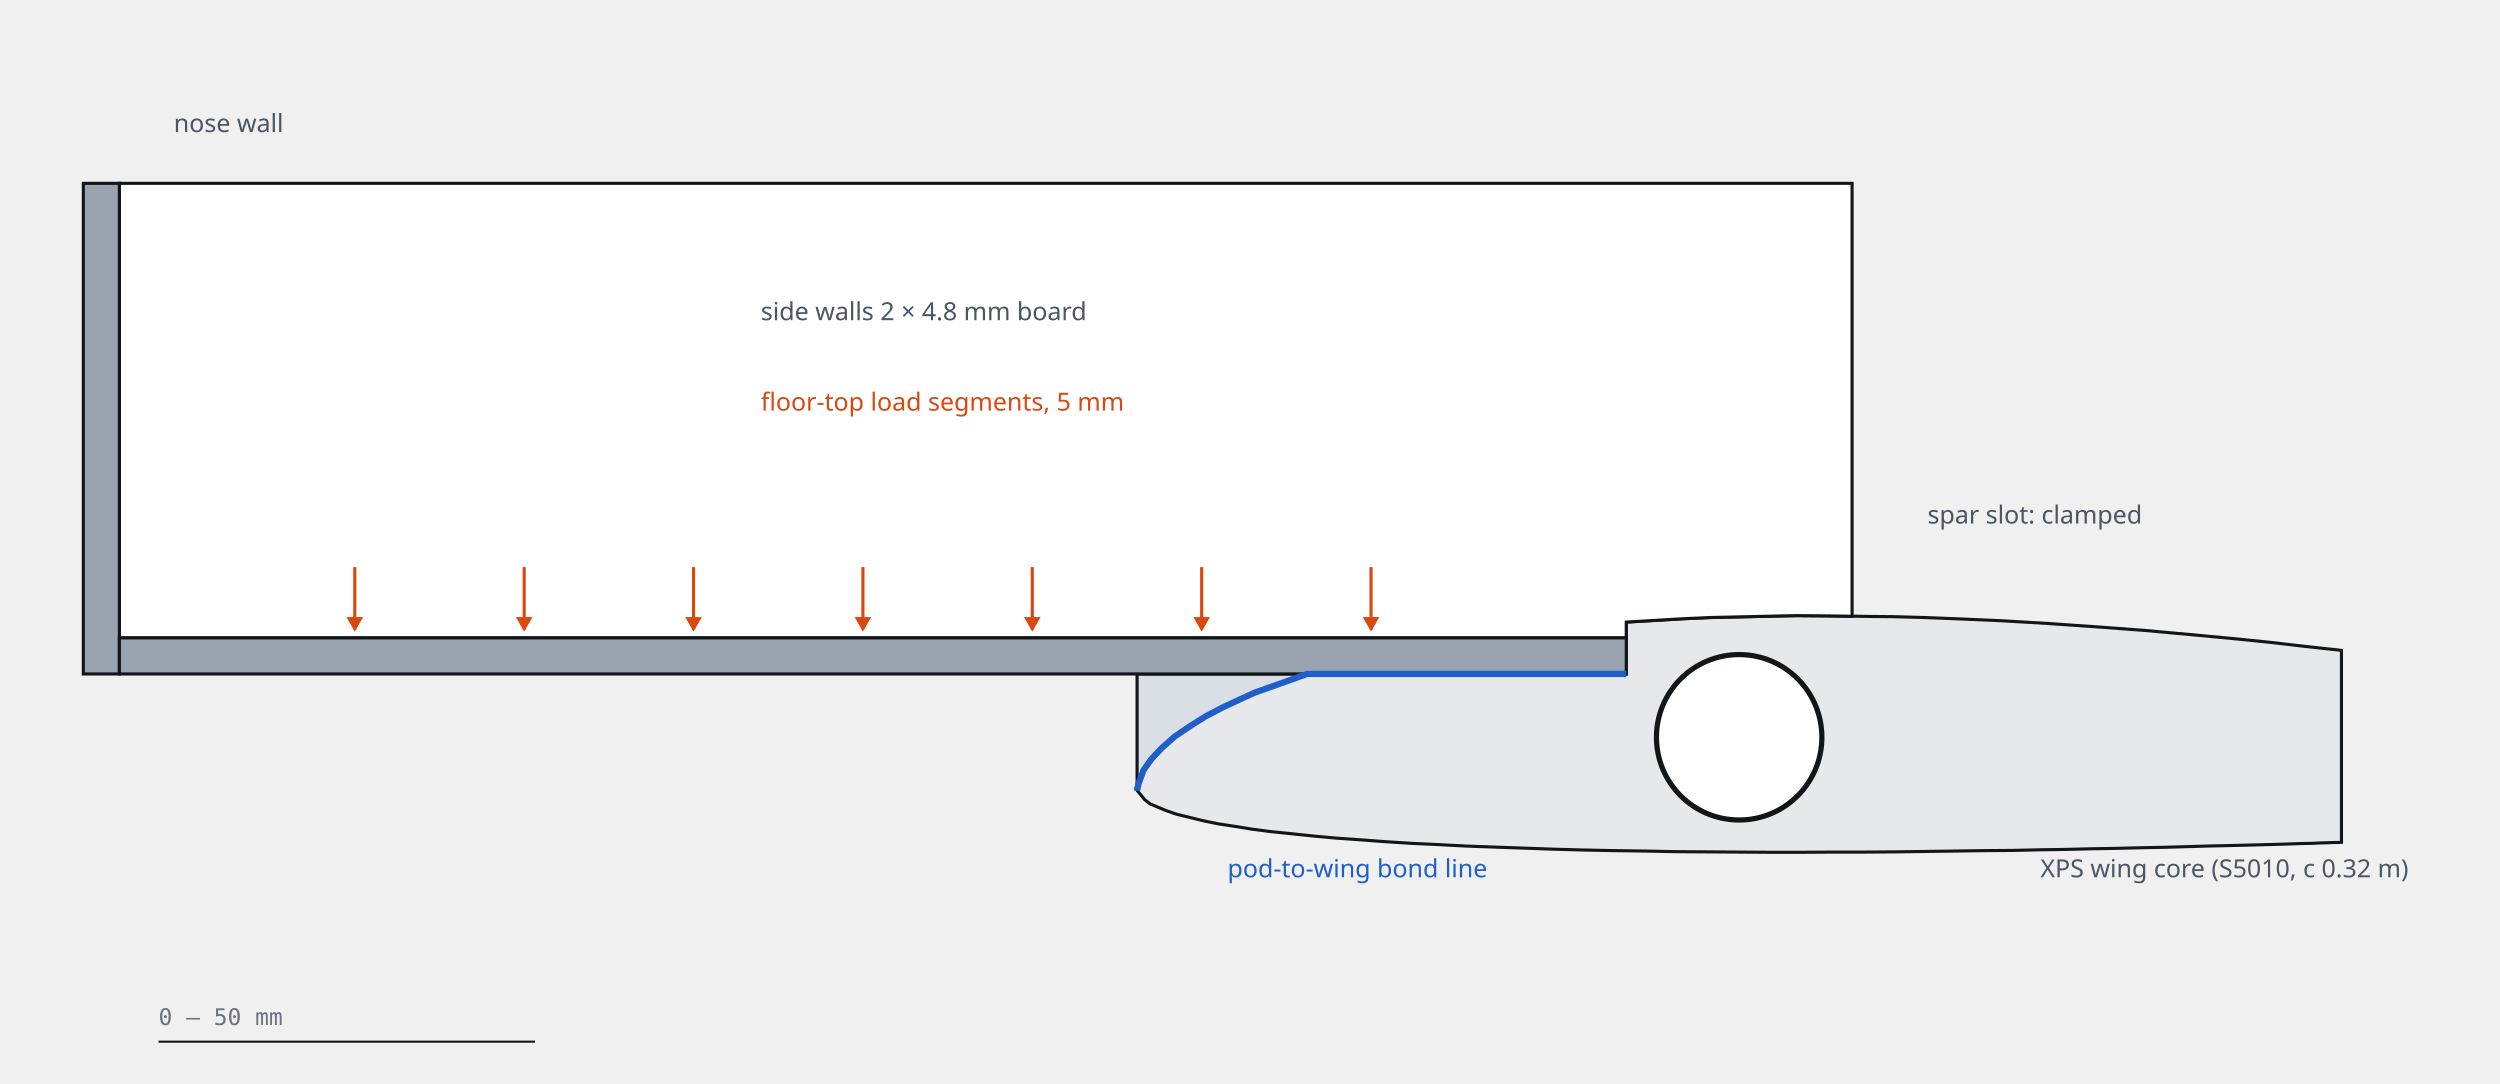
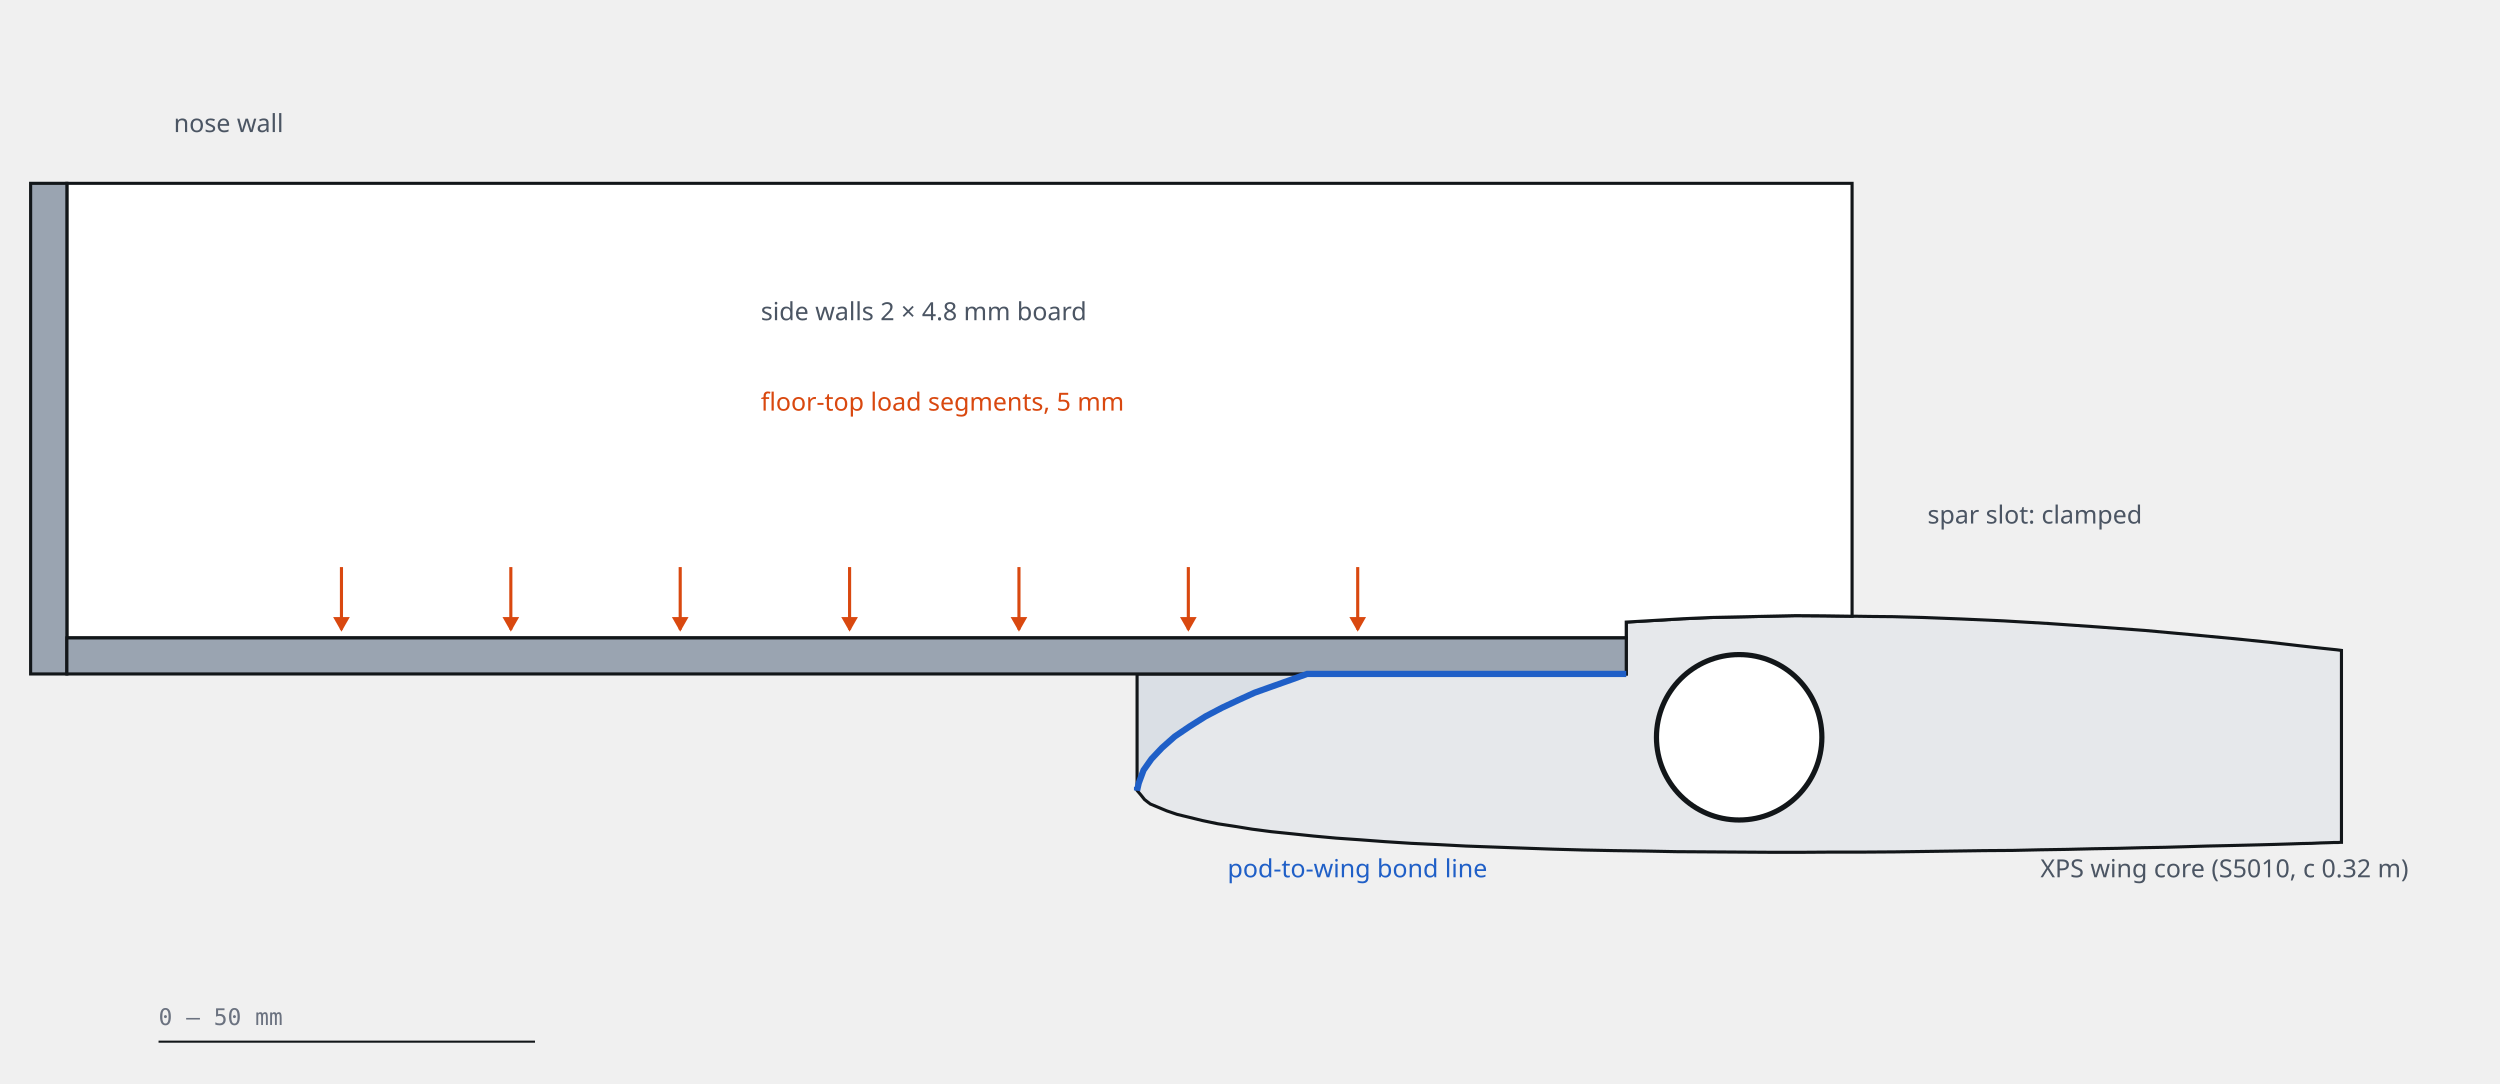
<svg xmlns="http://www.w3.org/2000/svg" viewBox="0 0 1200 520" font-family="IBM Plex Sans, system-ui, sans-serif">
  <polygon points="1123.9,312.2 1121.6,311.9 1114.9,311.2 1104.1,310.0 1089.5,308.3 1071.7,306.5 1051.4,304.6 1029.4,302.6 1006.5,300.9 983.5,299.3 961.5,298.0 941.2,297.1 923.4,296.4 908.8,296.0 898.0,295.9 891.3,295.8 889.0,295.8 875.5,295.6 861.9,295.5 848.4,295.8 834.8,296.1 821.3,296.4 807.7,297.0 794.2,297.8 780.6,298.6 780.6,323.5 627.4,323.5 626.6,323.8 624.3,324.6 620.5,326.0 615.4,327.8 609.2,330.0 602.2,332.5 594.5,336.0 586.6,339.7 578.6,343.9 571.0,348.7 563.9,353.5 557.7,359.0 552.7,364.3 548.9,369.7 546.6,375.9 545.8,379.4 546.2,379.9 547.4,381.3 549.4,383.8 552.1,385.9 555.7,387.4 560.0,389.2 565.0,390.9 570.8,392.3 577.3,393.9 584.5,395.4 592.4,396.6 601.0,398.0 610.2,399.2 620.0,400.2 630.5,401.3 641.4,402.3 652.9,403.1 664.9,404.0 677.4,404.8 690.3,405.4 703.6,406.1 717.3,406.6 731.3,407.1 745.5,407.6 760.0,408.0 774.7,408.3 789.6,408.5 804.6,408.8 819.7,408.9 834.8,409.0 850.0,409.1 865.1,409.1 880.1,409.0 894.9,409.0 909.6,408.9 924.2,408.7 938.4,408.5 952.4,408.3 966.1,408.2 979.4,407.9 992.3,407.7 1004.7,407.4 1016.7,407.2 1028.2,406.9 1039.2,406.7 1049.6,406.4 1059.5,406.1 1068.7,405.9 1077.2,405.7 1085.1,405.5 1092.4,405.3 1098.9,405.1 1104.7,404.9 1109.7,404.8 1114.0,404.6 1117.6,404.5 1120.3,404.4 1122.3,404.4 1123.5,404.3 1123.9,404.3" fill="#E6E8EB" fill-opacity="1.0" stroke="#121619" stroke-width="1.5" />
  <polygon points="545.8,323.5 627.4,323.5 626.6,323.8 624.3,324.6 620.5,326.0 615.4,327.8 609.2,330.0 602.2,332.5 594.5,336.0 586.6,339.7 578.6,343.9 571.0,348.7 563.9,353.5 557.7,359.0 552.7,364.3 548.9,369.7 546.6,375.9 545.8,379.4" fill="#DADFE5" fill-opacity="1.0" stroke="#121619" stroke-width="1.5" />
-   <polygon points="57.3,306.2 780.6,306.2 780.6,298.6 794.2,297.8 807.7,297.0 821.3,296.4 834.8,296.1 848.4,295.8 861.9,295.5 875.5,295.6 889.0,295.8 889.0,88.0 57.3,88.0" fill="#FFFFFF" fill-opacity="1.0" stroke="#121619" stroke-width="1.5" />
-   <polygon points="40.0,323.5 57.3,323.5 57.3,88.0 40.0,88.0" fill="#9AA4B1" fill-opacity="1.0" stroke="#121619" stroke-width="1.5" />
-   <polygon points="57.3,323.5 780.6,323.5 780.6,306.2 57.3,306.2" fill="#9AA4B1" fill-opacity="1.0" stroke="#121619" stroke-width="1.5" />
+   <polygon points="32.1,306.2 780.6,306.2 780.6,298.6 794.2,297.8 807.7,297.0 821.3,296.4 834.8,296.1 848.4,295.8 861.9,295.5 875.5,295.6 889.0,295.8 889.0,88.0 32.1,88.0" fill="#FFFFFF" fill-opacity="1.0" stroke="#121619" stroke-width="1.5" />
+   <polygon points="14.7,323.5 32.1,323.5 32.1,88.0 14.7,88.0" fill="#9AA4B1" fill-opacity="1.0" stroke="#121619" stroke-width="1.5" />
+   <polygon points="32.1,323.5 780.6,323.5 780.6,306.2 32.1,306.2" fill="#9AA4B1" fill-opacity="1.0" stroke="#121619" stroke-width="1.5" />
  <circle cx="834.8" cy="353.9" r="39.7" fill="#FFFFFF" stroke="#121619" stroke-width="2.5" />
  <polyline points="545.8,377.7 545.8,379.4 546.6,375.9 548.9,369.7 552.7,364.3 557.7,359.0 563.9,353.5 571.0,348.7 578.6,343.9 586.6,339.7 594.5,336.0 602.2,332.5 609.2,330.0 615.4,327.8 620.5,326.0 624.3,324.6 626.6,323.8 627.4,323.5 780.6,323.5" fill="none" stroke="#1F5FC7" stroke-width="3" />
-   <line x1="170.3" y1="272.2" x2="170.3" y2="302.2" stroke="#D9480F" stroke-width="1.5" />
-   <polygon points="166.3,296.2 174.3,296.2 170.3,303.2" fill="#D9480F" />
-   <line x1="251.6" y1="272.2" x2="251.6" y2="302.2" stroke="#D9480F" stroke-width="1.5" />
-   <polygon points="247.6,296.2 255.6,296.2 251.6,303.2" fill="#D9480F" />
-   <line x1="332.9" y1="272.2" x2="332.9" y2="302.2" stroke="#D9480F" stroke-width="1.5" />
-   <polygon points="328.9,296.2 336.9,296.2 332.9,303.2" fill="#D9480F" />
-   <line x1="414.2" y1="272.2" x2="414.2" y2="302.2" stroke="#D9480F" stroke-width="1.5" />
-   <polygon points="410.2,296.2 418.2,296.2 414.2,303.2" fill="#D9480F" />
-   <line x1="495.5" y1="272.2" x2="495.5" y2="302.2" stroke="#D9480F" stroke-width="1.5" />
-   <polygon points="491.5,296.2 499.5,296.2 495.5,303.2" fill="#D9480F" />
-   <line x1="576.8" y1="272.2" x2="576.8" y2="302.2" stroke="#D9480F" stroke-width="1.5" />
-   <polygon points="572.8,296.2 580.8,296.2 576.8,303.2" fill="#D9480F" />
-   <line x1="658.1" y1="272.2" x2="658.1" y2="302.2" stroke="#D9480F" stroke-width="1.5" />
-   <polygon points="654.1,296.2 662.1,296.2 658.1,303.2" fill="#D9480F" />
+   <line x1="163.9" y1="272.2" x2="163.9" y2="302.2" stroke="#D9480F" stroke-width="1.5" />
+   <polygon points="159.9,296.2 167.9,296.2 163.9,303.2" fill="#D9480F" />
+   <line x1="245.2" y1="272.2" x2="245.2" y2="302.2" stroke="#D9480F" stroke-width="1.5" />
+   <polygon points="241.2,296.2 249.2,296.2 245.2,303.2" fill="#D9480F" />
+   <line x1="326.5" y1="272.2" x2="326.5" y2="302.2" stroke="#D9480F" stroke-width="1.5" />
+   <polygon points="322.5,296.2 330.5,296.2 326.5,303.2" fill="#D9480F" />
+   <line x1="407.8" y1="272.2" x2="407.8" y2="302.2" stroke="#D9480F" stroke-width="1.5" />
+   <polygon points="403.8,296.2 411.8,296.2 407.8,303.2" fill="#D9480F" />
+   <line x1="489.1" y1="272.2" x2="489.1" y2="302.2" stroke="#D9480F" stroke-width="1.5" />
+   <polygon points="485.1,296.2 493.1,296.2 489.1,303.2" fill="#D9480F" />
+   <line x1="570.4" y1="272.2" x2="570.4" y2="302.2" stroke="#D9480F" stroke-width="1.5" />
+   <polygon points="566.4,296.2 574.4,296.2 570.4,303.2" fill="#D9480F" />
+   <line x1="651.7" y1="272.2" x2="651.7" y2="302.2" stroke="#D9480F" stroke-width="1.5" />
+   <polygon points="647.7,296.2 655.7,296.2 651.7,303.2" fill="#D9480F" />
  <text x="365.2" y="153.7" font-size="12" fill="#4B5563" text-anchor="start">side walls 2 × 4.8 mm board</text>
  <text x="365.2" y="197.1" font-size="12" fill="#D9480F" text-anchor="start">floor-top load segments, 5 mm</text>
  <text x="925.2" y="251.3" font-size="12" fill="#4B5563" text-anchor="start">spar slot: clamped</text>
  <text x="979.4" y="421.1" font-size="12" fill="#4B5563" text-anchor="start">XPS wing core (S5010, c 0.32 m)</text>
  <text x="589.2" y="421.1" font-size="12" fill="#1F5FC7" text-anchor="start">pod-to-wing bond line</text>
  <text x="83.4" y="63.4" font-size="12" fill="#4B5563" text-anchor="start">nose wall</text>
  <line x1="76.1" y1="500" x2="256.8" y2="500" stroke="#121619" stroke-width="1" />
  <text x="76.1" y="492" font-size="11" font-family="IBM Plex Mono, monospace" fill="#6B7280">0 — 50 mm</text>
</svg>
